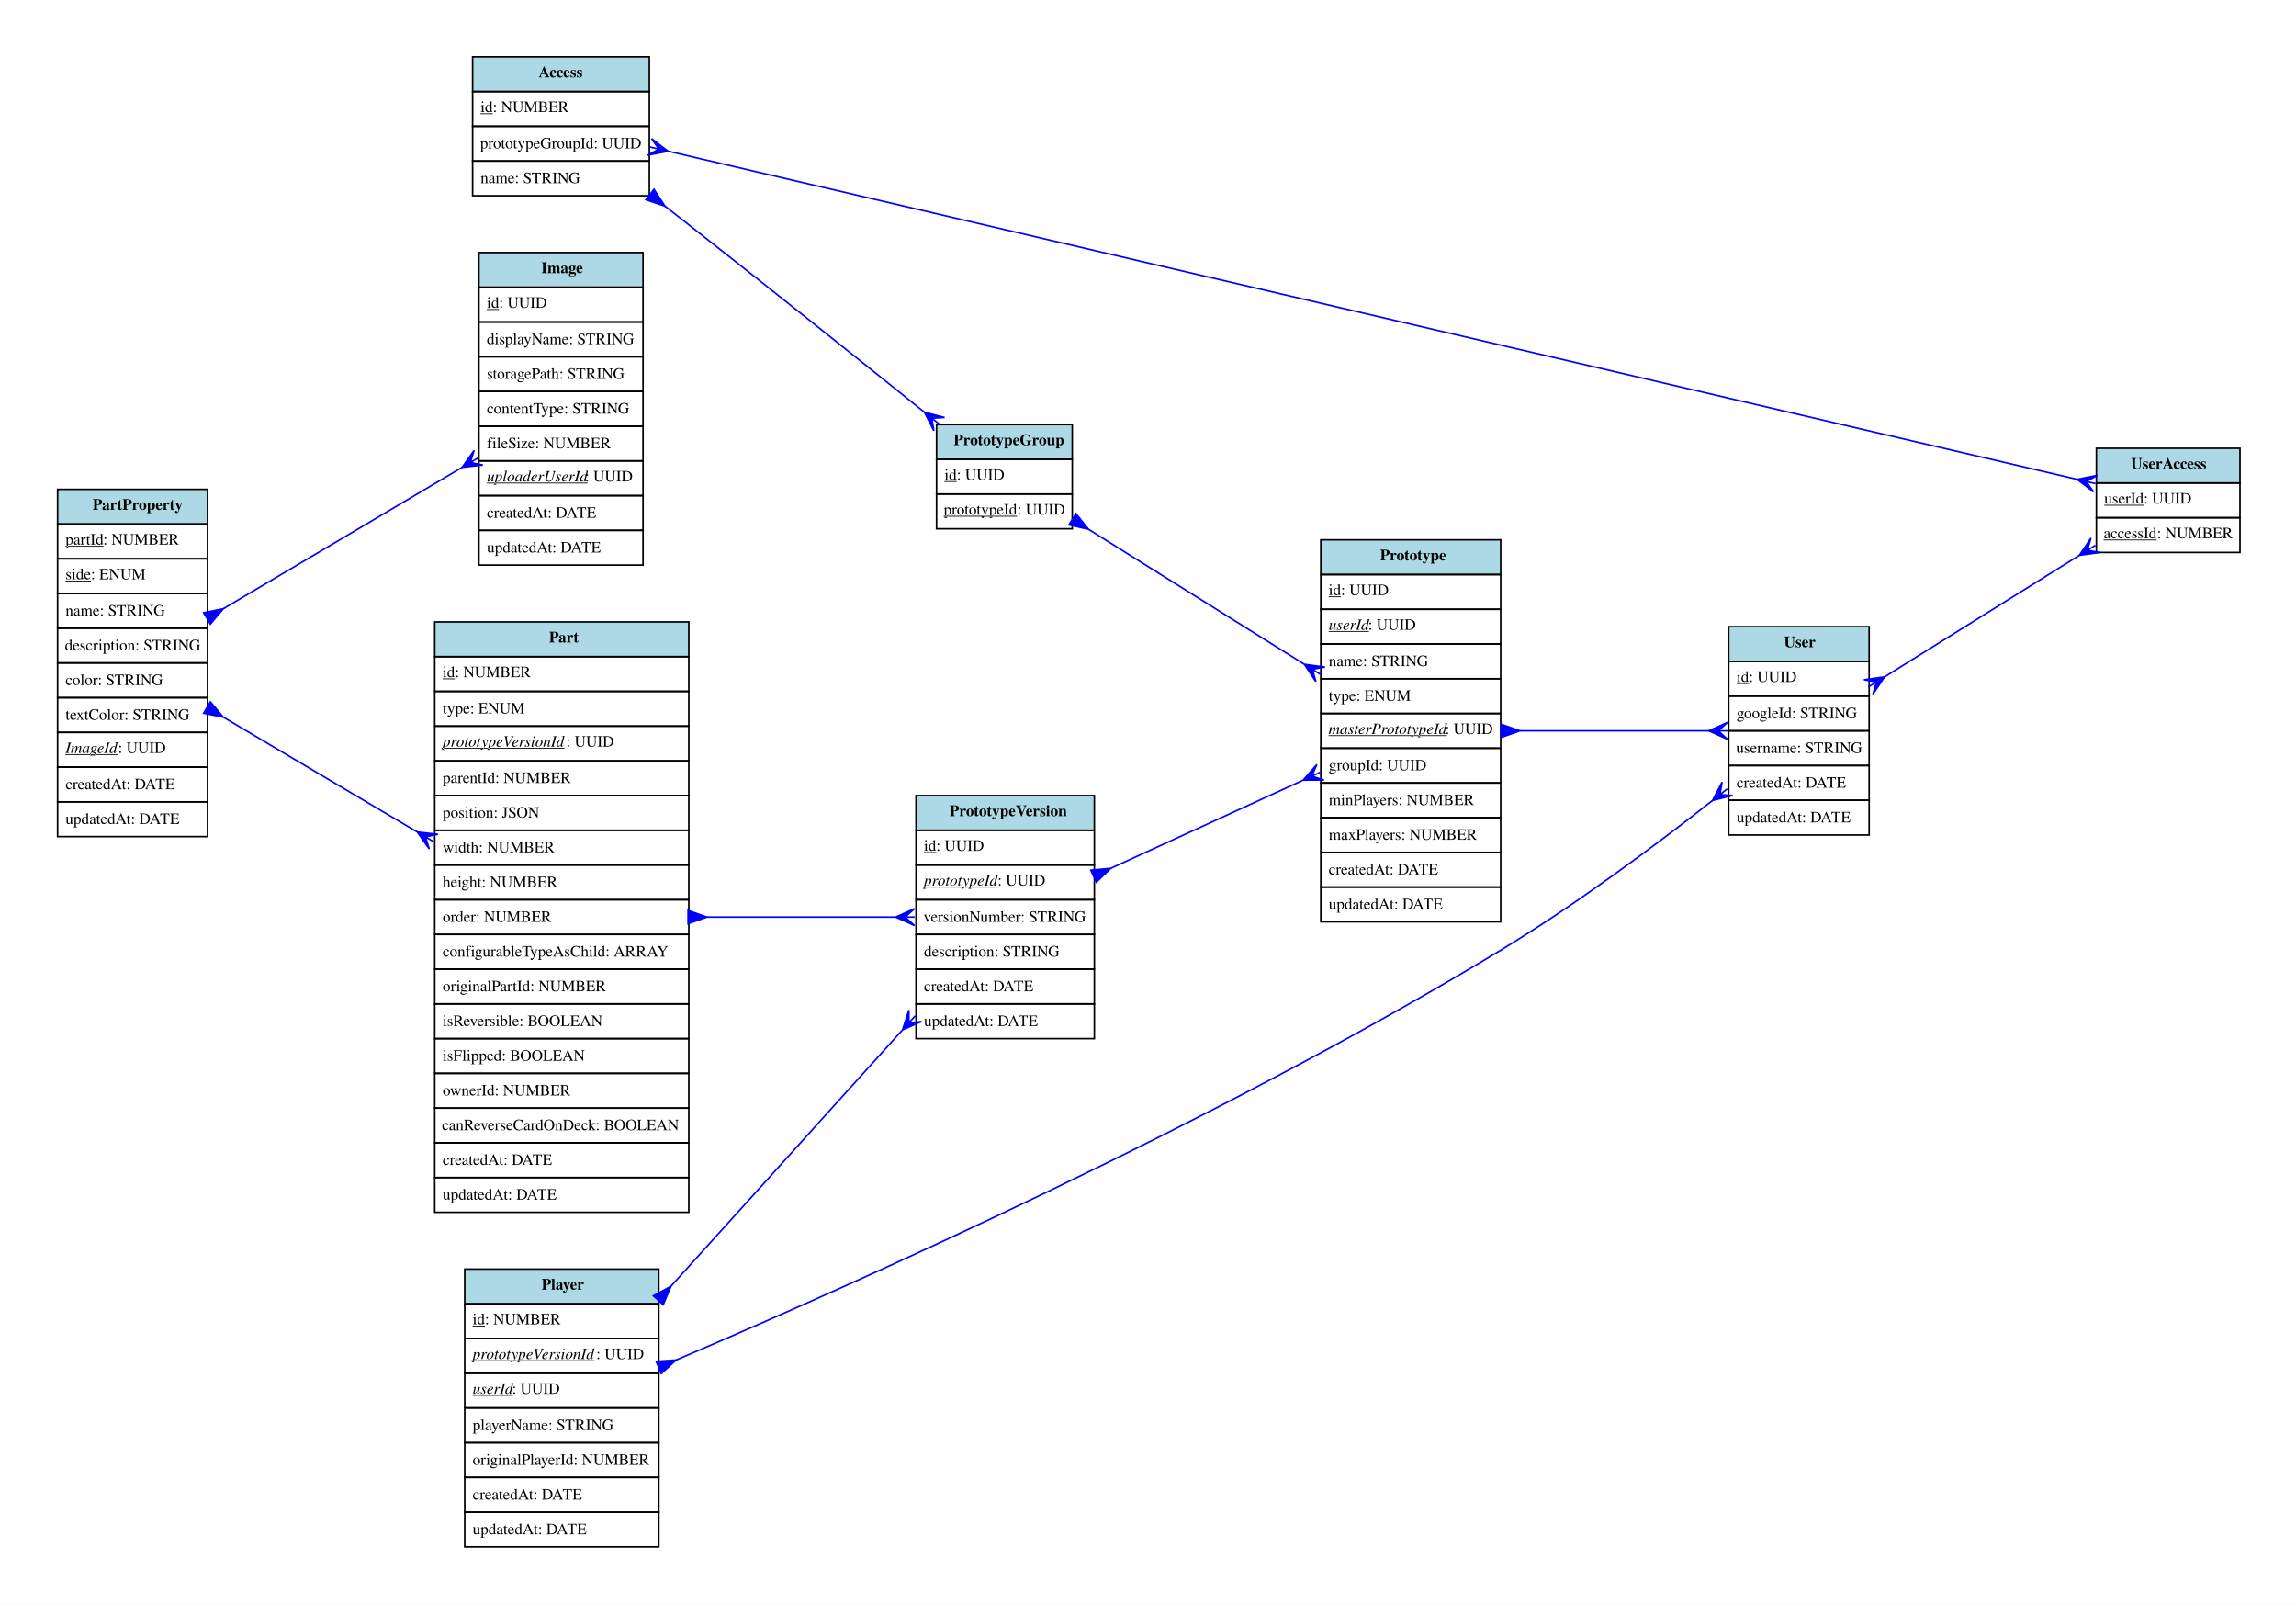
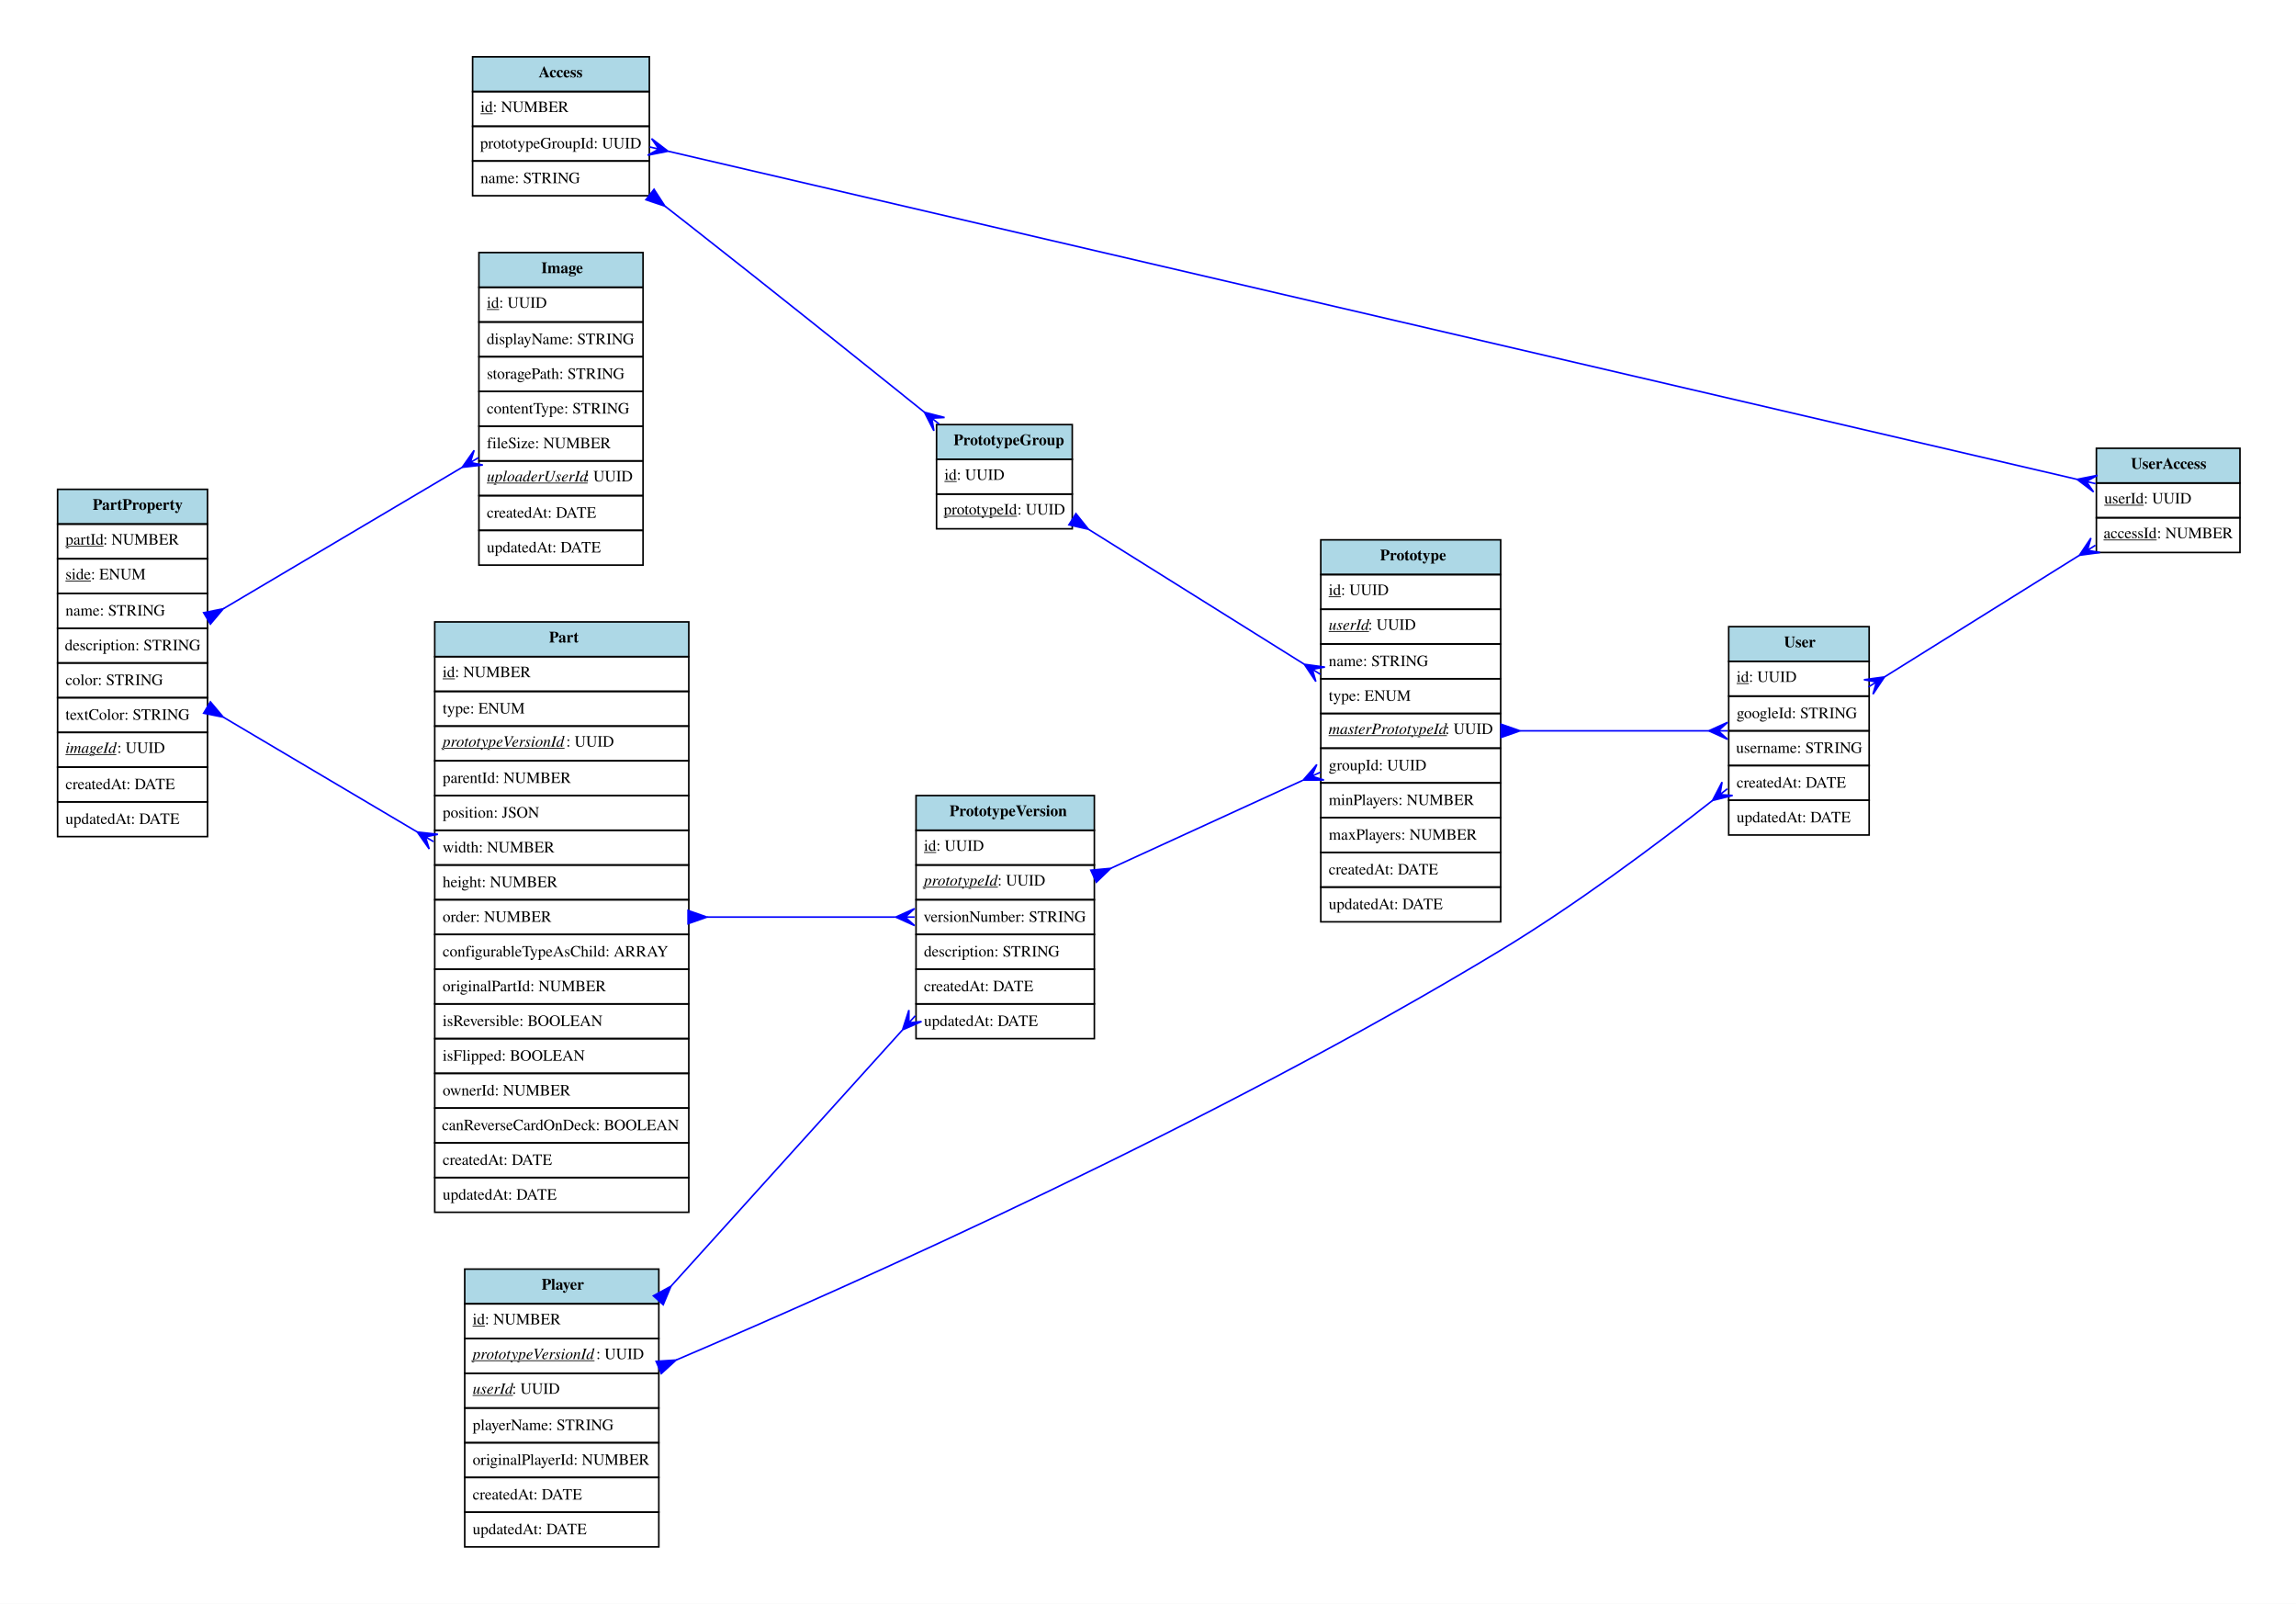
<svg xmlns="http://www.w3.org/2000/svg" width="1455pt" height="1016pt" viewBox="0.00 0.00 1455.00 1016.00">
  <g id="graph0" class="graph" transform="scale(1 1) rotate(0) translate(36 980)">
    <polygon fill="#ffffff" stroke="transparent" points="-36,36 -36,-980 1419,-980 1419,36 -36,36" />
    <g id="node1" class="node">
      <polygon fill="#add8e6" stroke="transparent" points="1059.5,-561 1059.5,-583 1148.5,-583 1148.5,-561 1059.5,-561" />
      <polygon fill="none" stroke="#000000" points="1059.5,-561 1059.5,-583 1148.5,-583 1148.5,-561 1059.5,-561" />
      <text text-anchor="start" x="1094.562" y="-570" font-family="Times,serif" font-weight="bold" font-size="10.00" fill="#000000">User</text>
      <polygon fill="none" stroke="#000000" points="1059.5,-539 1059.5,-561 1148.5,-561 1148.5,-539 1059.5,-539" />
      <text text-anchor="start" x="1064.5" y="-548" font-family="Times,serif" text-decoration="underline" font-size="10.00" fill="#000000">id</text>
      <text text-anchor="start" x="1072.279" y="-548" font-family="Times,serif" font-size="10.00" fill="#000000">: UUID</text>
      <polygon fill="none" stroke="#000000" points="1059.5,-517 1059.5,-539 1148.5,-539 1148.5,-517 1059.5,-517" />
      <text text-anchor="start" x="1064.5" y="-525" font-family="Times,serif" font-size="10.00" fill="#000000">googleId: STRING</text>
      <polygon fill="none" stroke="#000000" points="1059.5,-495 1059.5,-517 1148.5,-517 1148.5,-495 1059.5,-495" />
      <text text-anchor="start" x="1064.151" y="-503" font-family="Times,serif" font-size="10.00" fill="#000000">username: STRING</text>
      <polygon fill="none" stroke="#000000" points="1059.5,-473 1059.5,-495 1148.5,-495 1148.5,-473 1059.5,-473" />
      <text text-anchor="start" x="1064.5" y="-481" font-family="Times,serif" font-size="10.00" fill="#000000">createdAt: DATE</text>
      <polygon fill="none" stroke="#000000" points="1059.5,-451 1059.5,-473 1148.5,-473 1148.5,-451 1059.5,-451" />
      <text text-anchor="start" x="1064.5" y="-459" font-family="Times,serif" font-size="10.00" fill="#000000">updatedAt: DATE</text>
    </g>
    <g id="node10" class="node">
      <polygon fill="#add8e6" stroke="transparent" points="1292.5,-674 1292.5,-696 1383.5,-696 1383.5,-674 1292.5,-674" />
      <polygon fill="none" stroke="#000000" points="1292.5,-674 1292.5,-696 1383.5,-696 1383.5,-674 1292.5,-674" />
      <text text-anchor="start" x="1314.405" y="-683" font-family="Times,serif" font-weight="bold" font-size="10.00" fill="#000000">UserAccess</text>
      <polygon fill="none" stroke="#000000" points="1292.5,-652 1292.5,-674 1383.5,-674 1383.5,-652 1292.5,-652" />
      <text text-anchor="start" x="1297.5" y="-661" font-family="Times,serif" text-decoration="underline" font-size="10.00" fill="#000000">userId</text>
      <text text-anchor="start" x="1322.486" y="-661" font-family="Times,serif" font-size="10.00" fill="#000000">: UUID</text>
      <polygon fill="none" stroke="#000000" points="1292.5,-630 1292.5,-652 1383.5,-652 1383.5,-630 1292.5,-630" />
      <text text-anchor="start" x="1297.042" y="-639" font-family="Times,serif" text-decoration="underline" font-size="10.00" fill="#000000">accessId</text>
      <text text-anchor="start" x="1330.905" y="-639" font-family="Times,serif" font-size="10.00" fill="#000000">: NUMBER</text>
    </g>
    <g id="edge1" class="edge">
      <path fill="none" stroke="#0000ff" d="M1158.332,-551.212C1195.463,-574.379 1244.367,-604.891 1281.7,-628.185" />
      <polygon fill="#0000ff" stroke="#0000ff" points="1158.245,-551.157 1150.923,-540.224 1153.155,-547.981 1148.064,-544.805 1148.064,-544.805 1148.064,-544.805 1153.155,-547.981 1145.206,-549.386 1158.245,-551.157 1158.245,-551.157" />
      <polygon fill="#0000ff" stroke="#0000ff" points="1281.723,-628.199 1289.046,-639.133 1286.814,-631.375 1291.904,-634.551 1291.904,-634.551 1291.904,-634.551 1286.814,-631.375 1294.763,-629.97 1281.723,-628.199 1281.723,-628.199" />
    </g>
    <g id="node2" class="node">
      <polygon fill="#add8e6" stroke="transparent" points="801,-616 801,-638 915,-638 915,-616 801,-616" />
      <polygon fill="none" stroke="#000000" points="801,-616 801,-638 915,-638 915,-616 801,-616" />
      <text text-anchor="start" x="838.558" y="-625" font-family="Times,serif" font-weight="bold" font-size="10.00" fill="#000000">Prototype</text>
      <polygon fill="none" stroke="#000000" points="801,-594 801,-616 915,-616 915,-594 801,-594" />
      <text text-anchor="start" x="806" y="-603" font-family="Times,serif" text-decoration="underline" font-size="10.00" fill="#000000">id</text>
      <text text-anchor="start" x="813.779" y="-603" font-family="Times,serif" font-size="10.00" fill="#000000">: UUID</text>
      <polygon fill="none" stroke="#000000" points="801,-572 801,-594 915,-594 915,-572 801,-572" />
      <text text-anchor="start" x="806" y="-581" font-family="Times,serif" font-style="italic" text-decoration="underline" font-size="10.00" fill="#000000">userId</text>
      <text text-anchor="start" x="830.986" y="-581" font-family="Times,serif" font-size="10.00" fill="#000000">: UUID</text>
      <polygon fill="none" stroke="#000000" points="801,-550 801,-572 915,-572 915,-550 801,-550" />
      <text text-anchor="start" x="806" y="-558" font-family="Times,serif" font-size="10.00" fill="#000000">name: STRING</text>
      <polygon fill="none" stroke="#000000" points="801,-528 801,-550 915,-550 915,-528 801,-528" />
      <text text-anchor="start" x="806" y="-536" font-family="Times,serif" font-size="10.00" fill="#000000">type: ENUM</text>
      <polygon fill="none" stroke="#000000" points="801,-506 801,-528 915,-528 915,-506 801,-506" />
      <text text-anchor="start" x="805.933" y="-515" font-family="Times,serif" font-style="italic" text-decoration="underline" font-size="10.00" fill="#000000">masterPrototypeId</text>
      <text text-anchor="start" x="879.802" y="-515" font-family="Times,serif" font-size="10.00" fill="#000000">: UUID</text>
      <polygon fill="none" stroke="#000000" points="801,-484 801,-506 915,-506 915,-484 801,-484" />
      <text text-anchor="start" x="806" y="-492" font-family="Times,serif" font-size="10.00" fill="#000000">groupId: UUID</text>
      <polygon fill="none" stroke="#000000" points="801,-462 801,-484 915,-484 915,-462 801,-462" />
      <text text-anchor="start" x="806" y="-470" font-family="Times,serif" font-size="10.00" fill="#000000">minPlayers: NUMBER</text>
      <polygon fill="none" stroke="#000000" points="801,-440 801,-462 915,-462 915,-440 801,-440" />
      <text text-anchor="start" x="806" y="-448" font-family="Times,serif" font-size="10.00" fill="#000000">maxPlayers: NUMBER</text>
      <polygon fill="none" stroke="#000000" points="801,-418 801,-440 915,-440 915,-418 801,-418" />
      <text text-anchor="start" x="806" y="-426" font-family="Times,serif" font-size="10.00" fill="#000000">createdAt: DATE</text>
      <polygon fill="none" stroke="#000000" points="801,-396 801,-418 915,-418 915,-396 801,-396" />
      <text text-anchor="start" x="806" y="-404" font-family="Times,serif" font-size="10.00" fill="#000000">updatedAt: DATE</text>
    </g>
    <g id="edge3" class="edge">
      <path fill="none" stroke="#0000ff" d="M927.405,-517C965.12,-517 1011.177,-517 1046.728,-517" />
      <polygon fill="#0000ff" stroke="#0000ff" points="915.249,-512.8 927.249,-517 915.249,-521.2 915.249,-512.8" />
      <polygon fill="#0000ff" stroke="#0000ff" points="1046.834,-517 1058.834,-522.4 1052.834,-517 1058.834,-517 1058.834,-517 1058.834,-517 1052.834,-517 1058.834,-511.6 1046.834,-517 1046.834,-517" />
    </g>
    <g id="node3" class="node">
      <polygon fill="#add8e6" stroke="transparent" points="557.5,-689 557.5,-711 643.5,-711 643.5,-689 557.5,-689" />
      <polygon fill="none" stroke="#000000" points="557.5,-689 557.5,-711 643.5,-711 643.5,-689 557.5,-689" />
      <text text-anchor="start" x="568.284" y="-698" font-family="Times,serif" font-weight="bold" font-size="10.00" fill="#000000">PrototypeGroup</text>
      <polygon fill="none" stroke="#000000" points="557.5,-667 557.5,-689 643.5,-689 643.5,-667 557.5,-667" />
      <text text-anchor="start" x="562.5" y="-676" font-family="Times,serif" text-decoration="underline" font-size="10.00" fill="#000000">id</text>
      <text text-anchor="start" x="570.279" y="-676" font-family="Times,serif" font-size="10.00" fill="#000000">: UUID</text>
      <polygon fill="none" stroke="#000000" points="557.5,-645 557.5,-667 643.5,-667 643.5,-645 557.5,-645" />
      <text text-anchor="start" x="562.04" y="-654" font-family="Times,serif" text-decoration="underline" font-size="10.00" fill="#000000">prototypeId</text>
      <text text-anchor="start" x="608.695" y="-654" font-family="Times,serif" font-size="10.00" fill="#000000">: UUID</text>
    </g>
    <g id="edge4" class="edge">
      <path fill="none" stroke="#0000ff" d="M653.837,-644.652C693.452,-619.882 747.779,-585.915 790.433,-559.245" />
      <polygon fill="#0000ff" stroke="#0000ff" points="641.373,-647.491 653.775,-644.69 645.826,-654.613 641.373,-647.491" />
      <polygon fill="#0000ff" stroke="#0000ff" points="790.556,-559.169 803.594,-557.386 795.644,-555.988 800.731,-552.807 800.731,-552.807 800.731,-552.807 795.644,-555.988 797.868,-548.228 790.556,-559.169 790.556,-559.169" />
    </g>
    <g id="node4" class="node">
      <polygon fill="#add8e6" stroke="transparent" points="263.5,-922 263.5,-944 375.5,-944 375.5,-922 263.5,-922" />
      <polygon fill="none" stroke="#000000" points="263.5,-922 263.5,-944 375.5,-944 375.5,-922 263.5,-922" />
      <text text-anchor="start" x="305.343" y="-931" font-family="Times,serif" font-weight="bold" font-size="10.00" fill="#000000">Access</text>
      <polygon fill="none" stroke="#000000" points="263.5,-900 263.5,-922 375.5,-922 375.5,-900 263.5,-900" />
      <text text-anchor="start" x="268.5" y="-909" font-family="Times,serif" text-decoration="underline" font-size="10.00" fill="#000000">id</text>
      <text text-anchor="start" x="276.279" y="-909" font-family="Times,serif" font-size="10.00" fill="#000000">: NUMBER</text>
      <polygon fill="none" stroke="#000000" points="263.5,-878 263.5,-900 375.5,-900 375.5,-878 263.5,-878" />
      <text text-anchor="start" x="268.266" y="-886" font-family="Times,serif" font-size="10.00" fill="#000000">prototypeGroupId: UUID</text>
      <polygon fill="none" stroke="#000000" points="263.5,-856 263.5,-878 375.5,-878 375.5,-856 263.5,-856" />
      <text text-anchor="start" x="268.5" y="-864" font-family="Times,serif" font-size="10.00" fill="#000000">name: STRING</text>
    </g>
    <g id="edge5" class="edge">
      <path fill="none" stroke="#0000ff" d="M385.414,-849.381C390.358,-845.54 395.263,-841.714 400,-838 451.264,-797.809 509.404,-751.31 549.826,-718.834" />
      <polygon fill="#0000ff" stroke="#0000ff" points="373.321,-853.443 385.378,-849.41 378.468,-860.082 373.321,-853.443" />
      <polygon fill="#0000ff" stroke="#0000ff" points="549.841,-718.822 562.577,-715.513 554.517,-715.063 559.193,-711.304 559.193,-711.304 559.193,-711.304 554.517,-715.063 555.81,-707.095 549.841,-718.822 549.841,-718.822" />
    </g>
    <g id="edge2" class="edge">
      <path fill="none" stroke="#0000ff" d="M387.628,-884.139C576.595,-840.146 1104.92,-717.147 1280.186,-676.343" />
      <polygon fill="#0000ff" stroke="#0000ff" points="387.37,-884.199 374.458,-881.661 381.526,-885.56 375.682,-886.92 375.682,-886.92 375.682,-886.92 381.526,-885.56 376.907,-892.18 387.37,-884.199 387.37,-884.199" />
      <polygon fill="#0000ff" stroke="#0000ff" points="1280.255,-676.327 1293.167,-678.865 1286.099,-674.967 1291.943,-673.606 1291.943,-673.606 1291.943,-673.606 1286.099,-674.967 1290.718,-668.347 1280.255,-676.327 1280.255,-676.327" />
    </g>
    <g id="node5" class="node">
      <polygon fill="#add8e6" stroke="transparent" points="267.5,-798 267.5,-820 371.5,-820 371.5,-798 267.5,-798" />
      <polygon fill="none" stroke="#000000" points="267.5,-798 267.5,-820 371.5,-820 371.5,-798 267.5,-798" />
      <text text-anchor="start" x="307.007" y="-807" font-family="Times,serif" font-weight="bold" font-size="10.00" fill="#000000">Image</text>
      <polygon fill="none" stroke="#000000" points="267.5,-776 267.5,-798 371.5,-798 371.5,-776 267.5,-776" />
      <text text-anchor="start" x="272.5" y="-785" font-family="Times,serif" text-decoration="underline" font-size="10.00" fill="#000000">id</text>
      <text text-anchor="start" x="280.279" y="-785" font-family="Times,serif" font-size="10.00" fill="#000000">: UUID</text>
      <polygon fill="none" stroke="#000000" points="267.5,-754 267.5,-776 371.5,-776 371.5,-754 267.5,-754" />
      <text text-anchor="start" x="272.428" y="-762" font-family="Times,serif" font-size="10.00" fill="#000000">displayName: STRING</text>
      <polygon fill="none" stroke="#000000" points="267.5,-732 267.5,-754 371.5,-754 371.5,-732 267.5,-732" />
      <text text-anchor="start" x="272.5" y="-740" font-family="Times,serif" font-size="10.00" fill="#000000">storagePath: STRING</text>
      <polygon fill="none" stroke="#000000" points="267.5,-710 267.5,-732 371.5,-732 371.5,-710 267.5,-710" />
      <text text-anchor="start" x="272.5" y="-718" font-family="Times,serif" font-size="10.00" fill="#000000">contentType: STRING</text>
      <polygon fill="none" stroke="#000000" points="267.5,-688 267.5,-710 371.5,-710 371.5,-688 267.5,-688" />
      <text text-anchor="start" x="272.5" y="-696" font-family="Times,serif" font-size="10.00" fill="#000000">fileSize: NUMBER</text>
      <polygon fill="none" stroke="#000000" points="267.5,-666 267.5,-688 371.5,-688 371.5,-666 267.5,-666" />
      <text text-anchor="start" x="272.5" y="-675" font-family="Times,serif" font-style="italic" text-decoration="underline" font-size="10.00" fill="#000000">uploaderUserId</text>
      <text text-anchor="start" x="334.691" y="-675" font-family="Times,serif" font-size="10.00" fill="#000000">: UUID</text>
      <polygon fill="none" stroke="#000000" points="267.5,-644 267.5,-666 371.5,-666 371.5,-644 267.5,-644" />
      <text text-anchor="start" x="272.5" y="-652" font-family="Times,serif" font-size="10.00" fill="#000000">createdAt: DATE</text>
      <polygon fill="none" stroke="#000000" points="267.5,-622 267.5,-644 371.5,-644 371.5,-622 267.5,-622" />
      <text text-anchor="start" x="272.5" y="-630" font-family="Times,serif" font-size="10.00" fill="#000000">updatedAt: DATE</text>
    </g>
    <g id="node6" class="node">
      <polygon fill="#add8e6" stroke="transparent" points="544.5,-454 544.5,-476 657.5,-476 657.5,-454 544.5,-454" />
      <polygon fill="none" stroke="#000000" points="544.5,-454 544.5,-476 657.5,-476 657.5,-454 544.5,-454" />
      <text text-anchor="start" x="565.73" y="-463" font-family="Times,serif" font-weight="bold" font-size="10.00" fill="#000000">PrototypeVersion</text>
      <polygon fill="none" stroke="#000000" points="544.5,-432 544.5,-454 657.5,-454 657.5,-432 544.5,-432" />
      <text text-anchor="start" x="549.5" y="-441" font-family="Times,serif" text-decoration="underline" font-size="10.00" fill="#000000">id</text>
      <text text-anchor="start" x="557.279" y="-441" font-family="Times,serif" font-size="10.00" fill="#000000">: UUID</text>
      <polygon fill="none" stroke="#000000" points="544.5,-410 544.5,-432 657.5,-432 657.5,-410 544.5,-410" />
      <text text-anchor="start" x="549.5" y="-419" font-family="Times,serif" font-style="italic" text-decoration="underline" font-size="10.00" fill="#000000">prototypeId</text>
      <text text-anchor="start" x="596.155" y="-419" font-family="Times,serif" font-size="10.00" fill="#000000">: UUID</text>
      <polygon fill="none" stroke="#000000" points="544.5,-388 544.5,-410 657.5,-410 657.5,-388 544.5,-388" />
      <text text-anchor="start" x="549.207" y="-396" font-family="Times,serif" font-size="10.00" fill="#000000">versionNumber: STRING</text>
      <polygon fill="none" stroke="#000000" points="544.5,-366 544.5,-388 657.5,-388 657.5,-366 544.5,-366" />
      <text text-anchor="start" x="549.5" y="-374" font-family="Times,serif" font-size="10.00" fill="#000000">description: STRING</text>
      <polygon fill="none" stroke="#000000" points="544.5,-344 544.5,-366 657.5,-366 657.5,-344 544.5,-344" />
      <text text-anchor="start" x="549.5" y="-352" font-family="Times,serif" font-size="10.00" fill="#000000">createdAt: DATE</text>
      <polygon fill="none" stroke="#000000" points="544.5,-322 544.5,-344 657.5,-344 657.5,-322 544.5,-322" />
      <text text-anchor="start" x="549.5" y="-330" font-family="Times,serif" font-size="10.00" fill="#000000">updatedAt: DATE</text>
    </g>
    <g id="edge6" class="edge">
      <path fill="none" stroke="#0000ff" d="M668.064,-429.962C705.456,-447.096 751.819,-468.342 789.379,-485.554" />
      <polygon fill="#0000ff" stroke="#0000ff" points="658.759,-421.077 667.919,-429.895 655.26,-428.714 658.759,-421.077" />
      <polygon fill="#0000ff" stroke="#0000ff" points="789.823,-485.758 798.483,-495.666 795.278,-488.257 800.732,-490.757 800.732,-490.757 800.732,-490.757 795.278,-488.257 802.982,-485.848 789.823,-485.758 789.823,-485.758" />
    </g>
    <g id="node7" class="node">
      <polygon fill="#add8e6" stroke="transparent" points="239.5,-564 239.5,-586 400.5,-586 400.5,-564 239.5,-564" />
      <polygon fill="none" stroke="#000000" points="239.5,-564 239.5,-586 400.5,-586 400.5,-564 239.5,-564" />
      <text text-anchor="start" x="311.947" y="-573" font-family="Times,serif" font-weight="bold" font-size="10.00" fill="#000000">Part</text>
      <polygon fill="none" stroke="#000000" points="239.5,-542 239.5,-564 400.5,-564 400.5,-542 239.5,-542" />
      <text text-anchor="start" x="244.5" y="-551" font-family="Times,serif" text-decoration="underline" font-size="10.00" fill="#000000">id</text>
      <text text-anchor="start" x="252.279" y="-551" font-family="Times,serif" font-size="10.00" fill="#000000">: NUMBER</text>
      <polygon fill="none" stroke="#000000" points="239.5,-520 239.5,-542 400.5,-542 400.5,-520 239.5,-520" />
      <text text-anchor="start" x="244.5" y="-528" font-family="Times,serif" font-size="10.00" fill="#000000">type: ENUM</text>
      <polygon fill="none" stroke="#000000" points="239.5,-498 239.5,-520 400.5,-520 400.5,-498 239.5,-498" />
      <text text-anchor="start" x="244.5" y="-507" font-family="Times,serif" font-style="italic" text-decoration="underline" font-size="10.00" fill="#000000">prototypeVersionId</text>
      <text text-anchor="start" x="322.81" y="-507" font-family="Times,serif" font-size="10.00" fill="#000000">: UUID</text>
      <polygon fill="none" stroke="#000000" points="239.5,-476 239.5,-498 400.5,-498 400.5,-476 239.5,-476" />
      <text text-anchor="start" x="244.5" y="-484" font-family="Times,serif" font-size="10.00" fill="#000000">parentId: NUMBER</text>
      <polygon fill="none" stroke="#000000" points="239.5,-454 239.5,-476 400.5,-476 400.5,-454 239.5,-454" />
      <text text-anchor="start" x="244.5" y="-462" font-family="Times,serif" font-size="10.00" fill="#000000">position: JSON</text>
      <polygon fill="none" stroke="#000000" points="239.5,-432 239.5,-454 400.5,-454 400.5,-432 239.5,-432" />
      <text text-anchor="start" x="244.5" y="-440" font-family="Times,serif" font-size="10.00" fill="#000000">width: NUMBER</text>
      <polygon fill="none" stroke="#000000" points="239.5,-410 239.5,-432 400.5,-432 400.5,-410 239.5,-410" />
      <text text-anchor="start" x="244.5" y="-418" font-family="Times,serif" font-size="10.00" fill="#000000">height: NUMBER</text>
      <polygon fill="none" stroke="#000000" points="239.5,-388 239.5,-410 400.5,-410 400.5,-388 239.5,-388" />
      <text text-anchor="start" x="244.5" y="-396" font-family="Times,serif" font-size="10.00" fill="#000000">order: NUMBER</text>
      <polygon fill="none" stroke="#000000" points="239.5,-366 239.5,-388 400.5,-388 400.5,-366 239.5,-366" />
      <text text-anchor="start" x="244.5" y="-374" font-family="Times,serif" font-size="10.00" fill="#000000">configurableTypeAsChild: ARRAY</text>
      <polygon fill="none" stroke="#000000" points="239.5,-344 239.5,-366 400.5,-366 400.5,-344 239.5,-344" />
      <text text-anchor="start" x="244.5" y="-352" font-family="Times,serif" font-size="10.00" fill="#000000">originalPartId: NUMBER</text>
      <polygon fill="none" stroke="#000000" points="239.5,-322 239.5,-344 400.5,-344 400.5,-322 239.5,-322" />
      <text text-anchor="start" x="244.5" y="-330" font-family="Times,serif" font-size="10.00" fill="#000000">isReversible: BOOLEAN</text>
      <polygon fill="none" stroke="#000000" points="239.5,-300 239.5,-322 400.5,-322 400.5,-300 239.5,-300" />
      <text text-anchor="start" x="244.5" y="-308" font-family="Times,serif" font-size="10.00" fill="#000000">isFlipped: BOOLEAN</text>
      <polygon fill="none" stroke="#000000" points="239.5,-278 239.5,-300 400.5,-300 400.5,-278 239.5,-278" />
      <text text-anchor="start" x="244.5" y="-286" font-family="Times,serif" font-size="10.00" fill="#000000">ownerId: NUMBER</text>
      <polygon fill="none" stroke="#000000" points="239.5,-256 239.5,-278 400.5,-278 400.5,-256 239.5,-256" />
      <text text-anchor="start" x="244.061" y="-264" font-family="Times,serif" font-size="10.00" fill="#000000">canReverseCardOnDeck: BOOLEAN</text>
      <polygon fill="none" stroke="#000000" points="239.5,-234 239.5,-256 400.5,-256 400.5,-234 239.5,-234" />
      <text text-anchor="start" x="244.5" y="-242" font-family="Times,serif" font-size="10.00" fill="#000000">createdAt: DATE</text>
      <polygon fill="none" stroke="#000000" points="239.5,-212 239.5,-234 400.5,-234 400.5,-212 239.5,-212" />
      <text text-anchor="start" x="244.5" y="-220" font-family="Times,serif" font-size="10.00" fill="#000000">updatedAt: DATE</text>
    </g>
    <g id="edge7" class="edge">
      <path fill="none" stroke="#0000ff" d="M412.073,-399C450.922,-399 495.327,-399 531.268,-399" />
      <polygon fill="#0000ff" stroke="#0000ff" points="400.023,-394.8 412.023,-399 400.023,-403.2 400.023,-394.8" />
      <polygon fill="#0000ff" stroke="#0000ff" points="531.605,-399 543.605,-404.4 537.605,-399 543.605,-399 543.605,-399 543.605,-399 537.605,-399 543.605,-393.6 531.605,-399 531.605,-399" />
    </g>
    <g id="node8" class="node">
      <polygon fill="#add8e6" stroke="transparent" points=".5,-648 .5,-670 95.5,-670 95.5,-648 .5,-648" />
      <polygon fill="none" stroke="#000000" points=".5,-648 .5,-670 95.5,-670 95.5,-648 .5,-648" />
      <text text-anchor="start" x="22.73" y="-657" font-family="Times,serif" font-weight="bold" font-size="10.00" fill="#000000">PartProperty</text>
      <polygon fill="none" stroke="#000000" points=".5,-626 .5,-648 95.5,-648 95.5,-626 .5,-626" />
      <text text-anchor="start" x="5.5" y="-635" font-family="Times,serif" text-decoration="underline" font-size="10.00" fill="#000000">partId</text>
      <text text-anchor="start" x="29.376" y="-635" font-family="Times,serif" font-size="10.00" fill="#000000">: NUMBER</text>
      <polygon fill="none" stroke="#000000" points=".5,-604 .5,-626 95.5,-626 95.5,-604 .5,-604" />
      <text text-anchor="start" x="5.5" y="-613" font-family="Times,serif" text-decoration="underline" font-size="10.00" fill="#000000">side</text>
      <text text-anchor="start" x="21.607" y="-613" font-family="Times,serif" font-size="10.00" fill="#000000">: ENUM</text>
      <polygon fill="none" stroke="#000000" points=".5,-582 .5,-604 95.5,-604 95.5,-582 .5,-582" />
      <text text-anchor="start" x="5.5" y="-590" font-family="Times,serif" font-size="10.00" fill="#000000">name: STRING</text>
      <polygon fill="none" stroke="#000000" points=".5,-560 .5,-582 95.5,-582 95.5,-560 .5,-560" />
      <text text-anchor="start" x="5.092" y="-568" font-family="Times,serif" font-size="10.00" fill="#000000">description: STRING</text>
      <polygon fill="none" stroke="#000000" points=".5,-538 .5,-560 95.5,-560 95.5,-538 .5,-538" />
      <text text-anchor="start" x="5.5" y="-546" font-family="Times,serif" font-size="10.00" fill="#000000">color: STRING</text>
      <polygon fill="none" stroke="#000000" points=".5,-516 .5,-538 95.5,-538 95.5,-516 .5,-516" />
      <text text-anchor="start" x="5.5" y="-524" font-family="Times,serif" font-size="10.00" fill="#000000">textColor: STRING</text>
      <polygon fill="none" stroke="#000000" points=".5,-494 .5,-516 95.5,-516 95.5,-494 .5,-494" />
-       <text text-anchor="start" x="5.5" y="-503" font-family="Times,serif" font-style="italic" text-decoration="underline" font-size="10.00" fill="#000000">ImageId</text>
-       <text text-anchor="start" x="38.815" y="-503" font-family="Times,serif" font-size="10.00" fill="#000000">: UUID</text>
+       <text text-anchor="start" x="5.5" y="-503" font-family="Times,serif" font-style="italic" text-decoration="underline" font-size="10.00" fill="#000000">imageId</text>
+       <text text-anchor="start" x="38.265" y="-503" font-family="Times,serif" font-size="10.00" fill="#000000">: UUID</text>
      <polygon fill="none" stroke="#000000" points=".5,-472 .5,-494 95.5,-494 95.5,-472 .5,-472" />
      <text text-anchor="start" x="5.5" y="-480" font-family="Times,serif" font-size="10.00" fill="#000000">createdAt: DATE</text>
      <polygon fill="none" stroke="#000000" points=".5,-450 .5,-472 95.5,-472 95.5,-450 .5,-450" />
      <text text-anchor="start" x="5.5" y="-458" font-family="Times,serif" font-size="10.00" fill="#000000">updatedAt: DATE</text>
    </g>
    <g id="edge9" class="edge">
      <path fill="none" stroke="#0000ff" d="M105.714,-594.458C150.18,-620.778 211.36,-656.99 256.882,-683.936" />
      <polygon fill="#0000ff" stroke="#0000ff" points="97.329,-584.614 105.517,-594.341 93.051,-591.843 97.329,-584.614" />
      <polygon fill="#0000ff" stroke="#0000ff" points="256.893,-683.942 264.469,-694.701 262.056,-686.998 267.219,-690.054 267.219,-690.054 267.219,-690.054 262.056,-686.998 269.97,-685.407 256.893,-683.942 256.893,-683.942" />
    </g>
    <g id="edge8" class="edge">
      <path fill="none" stroke="#0000ff" d="M105.775,-525.506C141.456,-504.387 187.881,-476.907 228.343,-452.957" />
      <polygon fill="#0000ff" stroke="#0000ff" points="93.051,-528.157 105.517,-525.659 97.329,-535.386 93.051,-528.157" />
      <polygon fill="#0000ff" stroke="#0000ff" points="228.436,-452.902 241.513,-451.437 233.599,-449.846 238.762,-446.789 238.762,-446.789 238.762,-446.789 233.599,-449.846 236.012,-442.142 228.436,-452.902 228.436,-452.902" />
    </g>
    <g id="node9" class="node">
      <polygon fill="#add8e6" stroke="transparent" points="258.5,-154 258.5,-176 381.5,-176 381.5,-154 258.5,-154" />
      <polygon fill="none" stroke="#000000" points="258.5,-154 258.5,-176 381.5,-176 381.5,-154 258.5,-154" />
      <text text-anchor="start" x="307.228" y="-163" font-family="Times,serif" font-weight="bold" font-size="10.00" fill="#000000">Player</text>
      <polygon fill="none" stroke="#000000" points="258.5,-132 258.5,-154 381.5,-154 381.5,-132 258.5,-132" />
      <text text-anchor="start" x="263.5" y="-141" font-family="Times,serif" text-decoration="underline" font-size="10.00" fill="#000000">id</text>
      <text text-anchor="start" x="271.279" y="-141" font-family="Times,serif" font-size="10.00" fill="#000000">: NUMBER</text>
      <polygon fill="none" stroke="#000000" points="258.5,-110 258.5,-132 381.5,-132 381.5,-110 258.5,-110" />
      <text text-anchor="start" x="263.5" y="-119" font-family="Times,serif" font-style="italic" text-decoration="underline" font-size="10.00" fill="#000000">prototypeVersionId</text>
      <text text-anchor="start" x="341.81" y="-119" font-family="Times,serif" font-size="10.00" fill="#000000">: UUID</text>
      <polygon fill="none" stroke="#000000" points="258.5,-88 258.5,-110 381.5,-110 381.5,-88 258.5,-88" />
      <text text-anchor="start" x="263.5" y="-97" font-family="Times,serif" font-style="italic" text-decoration="underline" font-size="10.00" fill="#000000">userId</text>
      <text text-anchor="start" x="288.486" y="-97" font-family="Times,serif" font-size="10.00" fill="#000000">: UUID</text>
      <polygon fill="none" stroke="#000000" points="258.5,-66 258.5,-88 381.5,-88 381.5,-66 258.5,-66" />
      <text text-anchor="start" x="263.5" y="-74" font-family="Times,serif" font-size="10.00" fill="#000000">playerName: STRING</text>
      <polygon fill="none" stroke="#000000" points="258.5,-44 258.5,-66 381.5,-66 381.5,-44 258.5,-44" />
      <text text-anchor="start" x="263.484" y="-52" font-family="Times,serif" font-size="10.00" fill="#000000">originalPlayerId: NUMBER</text>
      <polygon fill="none" stroke="#000000" points="258.5,-22 258.5,-44 381.5,-44 381.5,-22 258.5,-22" />
      <text text-anchor="start" x="263.5" y="-30" font-family="Times,serif" font-size="10.00" fill="#000000">createdAt: DATE</text>
      <polygon fill="none" stroke="#000000" points="258.5,0 258.5,-22 381.5,-22 381.5,0 258.5,0" />
      <text text-anchor="start" x="263.5" y="-8" font-family="Times,serif" font-size="10.00" fill="#000000">updatedAt: DATE</text>
    </g>
    <g id="edge11" class="edge">
      <path fill="none" stroke="#0000ff" d="M392.497,-118.399C507.051,-167.23 734.585,-268.8 915,-378 962.259,-406.605 1012.447,-443.997 1049.145,-472.793" />
      <polygon fill="#0000ff" stroke="#0000ff" points="383.078,-109.832 392.479,-118.391 379.792,-117.563 383.078,-109.832" />
      <polygon fill="#0000ff" stroke="#0000ff" points="1049.229,-472.859 1055.303,-484.533 1053.939,-476.577 1058.648,-480.294 1058.648,-480.294 1058.648,-480.294 1053.939,-476.577 1061.994,-476.056 1049.229,-472.859 1049.229,-472.859" />
    </g>
    <g id="edge10" class="edge">
      <path fill="none" stroke="#0000ff" d="M389.292,-165.243C434.107,-214.843 491.904,-278.81 535.705,-327.288" />
      <polygon fill="#0000ff" stroke="#0000ff" points="384.283,-153.435 389.212,-165.154 378.05,-159.066 384.283,-153.435" />
      <polygon fill="#0000ff" stroke="#0000ff" points="535.948,-327.556 539.986,-340.08 539.97,-332.008 543.993,-336.46 543.993,-336.46 543.993,-336.46 539.97,-332.008 547.999,-332.839 535.948,-327.556 535.948,-327.556" />
    </g>
  </g>
</svg>
